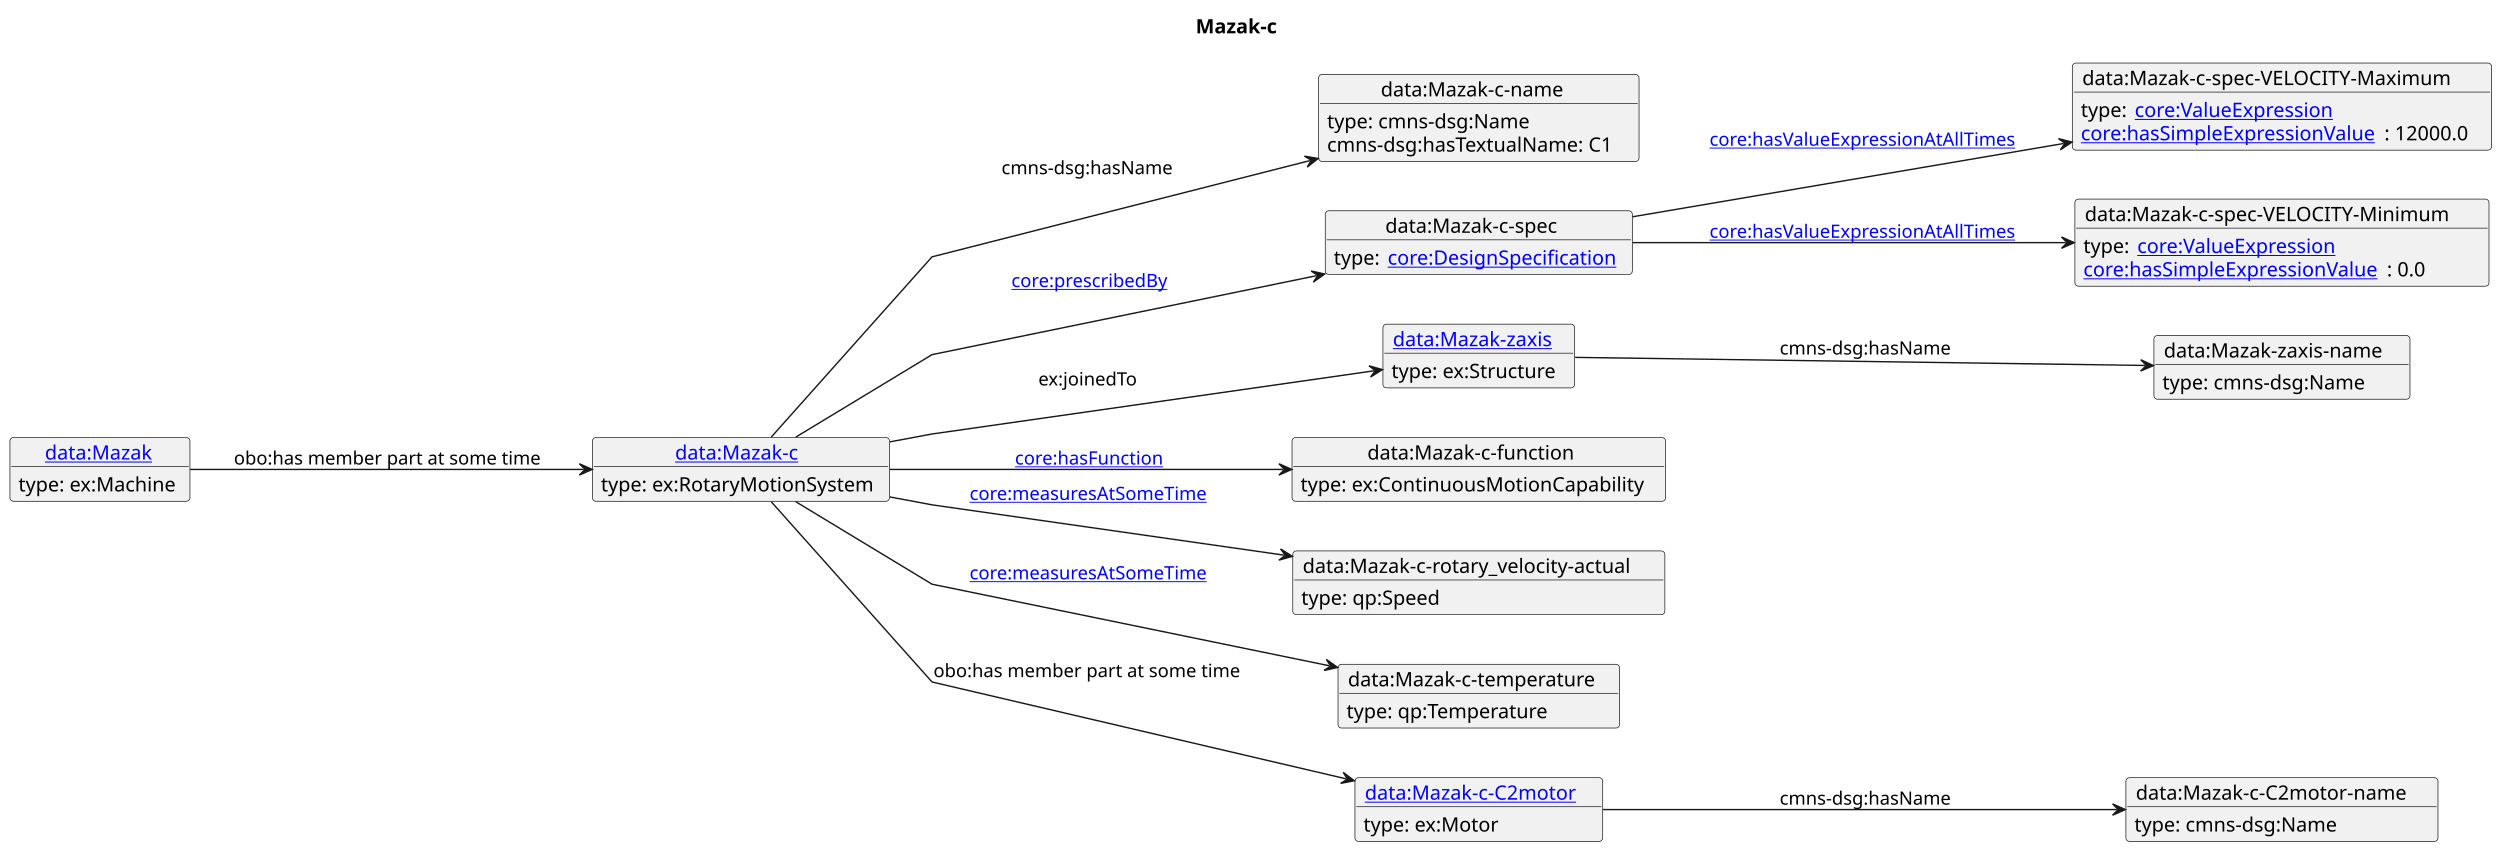
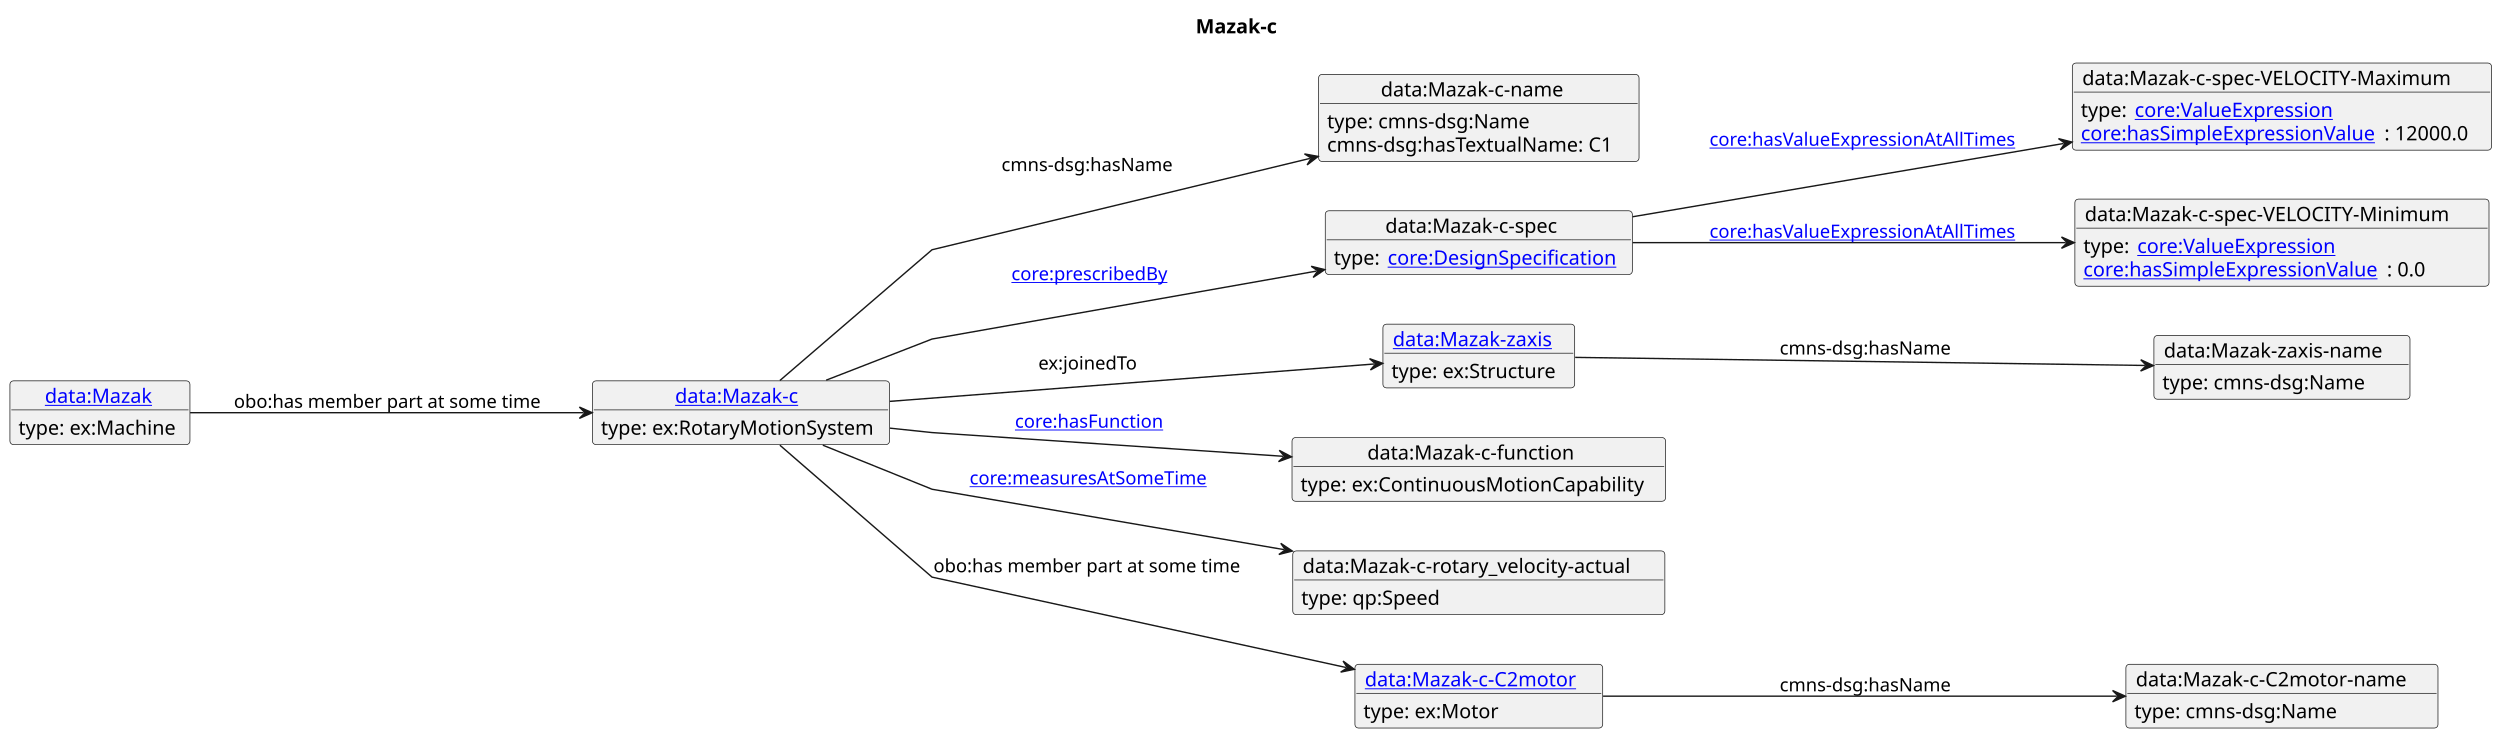
- <svg xmlns="http://www.w3.org/2000/svg" xmlns:xlink="http://www.w3.org/1999/xlink" contentStyleType="text/css" data-diagram-type="CLASS" height="600px" preserveAspectRatio="none" style="width:1764px;height:600px;background:#FFFFFF;" version="1.1" viewBox="0 0 1764 600" width="1764px" zoomAndPan="magnify">
+ <svg xmlns="http://www.w3.org/2000/svg" xmlns:xlink="http://www.w3.org/1999/xlink" contentStyleType="text/css" data-diagram-type="CLASS" height="520px" preserveAspectRatio="none" style="width:1764px;height:520px;background:#FFFFFF;" version="1.1" viewBox="0 0 1764 520" width="1764px" zoomAndPan="magnify">
  <defs />
  <g>
    <text fill="#000000" font-family="sans-serif" font-size="14" font-weight="bold" lengthAdjust="spacing" textLength="62.692" x="843.669" y="23.535">Mazak-c</text>
    <g class="entity" data-entity="o1" data-source-line="4" data-uid="ent0002" id="entity_o1">
-       <rect fill="#F1F1F1" height="44.977" rx="2.5" ry="2.5" style="stroke:#181818;stroke-width:0.5;" width="209.627" x="418.02" y="308.728" />
+       <rect fill="#F1F1F1" height="44.977" rx="2.5" ry="2.5" style="stroke:#181818;stroke-width:0.5;" width="209.627" x="418.02" y="268.728" />
      <a href="./Mazak-c.html" target="_top" title="./Mazak-c.html" xlink:actuate="onRequest" xlink:href="./Mazak-c.html" xlink:show="new" xlink:title="./Mazak-c.html" xlink:type="simple">
-         <text fill="#0000FF" font-family="sans-serif" font-size="14" lengthAdjust="spacing" text-decoration="underline" textLength="92.941" x="476.363" y="324.263">data:Mazak-c</text>
+         <text fill="#0000FF" font-family="sans-serif" font-size="14" lengthAdjust="spacing" text-decoration="underline" textLength="92.941" x="476.363" y="284.263">data:Mazak-c</text>
      </a>
-       <line style="stroke:#181818;stroke-width:0.5;" x1="419.02" x2="626.647" y1="329.217" y2="329.217" />
-       <text fill="#000000" font-family="sans-serif" font-size="14" lengthAdjust="spacing" textLength="197.627" x="424.02" y="346.752">type: ex:RotaryMotionSystem</text>
+       <line style="stroke:#181818;stroke-width:0.5;" x1="419.02" x2="626.647" y1="289.217" y2="289.217" />
+       <text fill="#000000" font-family="sans-serif" font-size="14" lengthAdjust="spacing" textLength="197.627" x="424.02" y="306.752">type: ex:RotaryMotionSystem</text>
    </g>
    <g class="entity" data-entity="o2" data-source-line="7" data-uid="ent0003" id="entity_o2">
      <rect fill="#F1F1F1" height="61.465" rx="2.5" ry="2.5" style="stroke:#181818;stroke-width:0.5;" width="226.115" x="930.39" y="52.488" />
      <text fill="#000000" font-family="sans-serif" font-size="14" lengthAdjust="spacing" textLength="138.332" x="974.282" y="68.023">data:Mazak-c-name</text>
      <line style="stroke:#181818;stroke-width:0.5;" x1="931.39" x2="1155.505" y1="72.977" y2="72.977" />
      <text fill="#000000" font-family="sans-serif" font-size="14" lengthAdjust="spacing" textLength="150.24" x="936.39" y="90.512">type: cmns-dsg:Name</text>
      <text fill="#000000" font-family="sans-serif" font-size="14" lengthAdjust="spacing" textLength="214.115" x="936.39" y="107">cmns-dsg:hasTextualName: C1</text>
    </g>
    <g class="entity" data-entity="o3" data-source-line="10" data-uid="ent0004" id="entity_o3">
      <rect fill="#F1F1F1" height="44.977" rx="2.5" ry="2.5" style="stroke:#181818;stroke-width:0.5;" width="216.675" x="935.11" y="148.728" />
      <text fill="#000000" font-family="sans-serif" font-size="14" lengthAdjust="spacing" textLength="131.961" x="977.467" y="164.263">data:Mazak-c-spec</text>
      <line style="stroke:#181818;stroke-width:0.5;" x1="936.11" x2="1150.785" y1="169.217" y2="169.217" />
      <text fill="#000000" font-family="sans-serif" font-size="14" lengthAdjust="spacing" textLength="33.592" x="941.11" y="186.752">type:</text>
      <a href="https://spec.industrialontologies.org/ontology/core/Core/DesignSpecification" target="_top" title="https://spec.industrialontologies.org/ontology/core/Core/DesignSpecification" xlink:actuate="onRequest" xlink:href="https://spec.industrialontologies.org/ontology/core/Core/DesignSpecification" xlink:show="new" xlink:title="https://spec.industrialontologies.org/ontology/core/Core/DesignSpecification" xlink:type="simple">
        <text fill="#0000FF" font-family="sans-serif" font-size="14" lengthAdjust="spacing" text-decoration="underline" textLength="166.653" x="979.131" y="186.752">core:DesignSpecification</text>
      </a>
    </g>
    <g class="entity" data-entity="o4" data-source-line="13" data-uid="ent0005" id="entity_o4">
      <rect fill="#F1F1F1" height="61.465" rx="2.5" ry="2.5" style="stroke:#181818;stroke-width:0.5;" width="295.791" x="1462.24" y="44.488" />
      <text fill="#000000" font-family="sans-serif" font-size="14" lengthAdjust="spacing" textLength="281.791" x="1469.24" y="60.023">data:Mazak-c-spec-VELOCITY-Maximum</text>
      <line style="stroke:#181818;stroke-width:0.5;" x1="1463.24" x2="1757.031" y1="64.977" y2="64.977" />
      <text fill="#000000" font-family="sans-serif" font-size="14" lengthAdjust="spacing" textLength="33.592" x="1468.24" y="82.512">type:</text>
      <a href="https://spec.industrialontologies.org/ontology/core/Core/ValueExpression" target="_top" title="https://spec.industrialontologies.org/ontology/core/Core/ValueExpression" xlink:actuate="onRequest" xlink:href="https://spec.industrialontologies.org/ontology/core/Core/ValueExpression" xlink:show="new" xlink:title="https://spec.industrialontologies.org/ontology/core/Core/ValueExpression" xlink:type="simple">
        <text fill="#0000FF" font-family="sans-serif" font-size="14" lengthAdjust="spacing" text-decoration="underline" textLength="145.27" x="1506.262" y="82.512">core:ValueExpression</text>
      </a>
      <a href="https://spec.industrialontologies.org/ontology/core/Core/hasSimpleExpressionValue" target="_top" title="https://spec.industrialontologies.org/ontology/core/Core/hasSimpleExpressionValue" xlink:actuate="onRequest" xlink:href="https://spec.industrialontologies.org/ontology/core/Core/hasSimpleExpressionValue" xlink:show="new" xlink:title="https://spec.industrialontologies.org/ontology/core/Core/hasSimpleExpressionValue" xlink:type="simple">
        <text fill="#0000FF" font-family="sans-serif" font-size="14" lengthAdjust="spacing" text-decoration="underline" textLength="214.143" x="1468.24" y="99">core:hasSimpleExpressionValue</text>
      </a>
      <text fill="#000000" font-family="sans-serif" font-size="14" lengthAdjust="spacing" textLength="66.404" x="1682.383" y="99">: 12000.0</text>
    </g>
    <g class="entity" data-entity="o5" data-source-line="16" data-uid="ent0006" id="entity_o5">
      <rect fill="#F1F1F1" height="61.465" rx="2.5" ry="2.5" style="stroke:#181818;stroke-width:0.5;" width="292.209" x="1464.03" y="140.488" />
      <text fill="#000000" font-family="sans-serif" font-size="14" lengthAdjust="spacing" textLength="278.209" x="1471.03" y="156.023">data:Mazak-c-spec-VELOCITY-Minimum</text>
      <line style="stroke:#181818;stroke-width:0.5;" x1="1465.03" x2="1755.239" y1="160.977" y2="160.977" />
      <text fill="#000000" font-family="sans-serif" font-size="14" lengthAdjust="spacing" textLength="33.592" x="1470.03" y="178.512">type:</text>
      <a href="https://spec.industrialontologies.org/ontology/core/Core/ValueExpression" target="_top" title="https://spec.industrialontologies.org/ontology/core/Core/ValueExpression" xlink:actuate="onRequest" xlink:href="https://spec.industrialontologies.org/ontology/core/Core/ValueExpression" xlink:show="new" xlink:title="https://spec.industrialontologies.org/ontology/core/Core/ValueExpression" xlink:type="simple">
        <text fill="#0000FF" font-family="sans-serif" font-size="14" lengthAdjust="spacing" text-decoration="underline" textLength="145.27" x="1508.052" y="178.512">core:ValueExpression</text>
      </a>
      <a href="https://spec.industrialontologies.org/ontology/core/Core/hasSimpleExpressionValue" target="_top" title="https://spec.industrialontologies.org/ontology/core/Core/hasSimpleExpressionValue" xlink:actuate="onRequest" xlink:href="https://spec.industrialontologies.org/ontology/core/Core/hasSimpleExpressionValue" xlink:show="new" xlink:title="https://spec.industrialontologies.org/ontology/core/Core/hasSimpleExpressionValue" xlink:type="simple">
        <text fill="#0000FF" font-family="sans-serif" font-size="14" lengthAdjust="spacing" text-decoration="underline" textLength="214.143" x="1470.03" y="195">core:hasSimpleExpressionValue</text>
      </a>
      <text fill="#000000" font-family="sans-serif" font-size="14" lengthAdjust="spacing" textLength="30.994" x="1684.173" y="195">: 0.0</text>
    </g>
    <g class="entity" data-entity="o6" data-source-line="19" data-uid="ent0007" id="entity_o6">
      <rect fill="#F1F1F1" height="44.977" rx="2.5" ry="2.5" style="stroke:#181818;stroke-width:0.5;" width="135.297" x="975.79" y="228.728" />
      <a href="./Mazak-zaxis.html" target="_top" title="./Mazak-zaxis.html" xlink:actuate="onRequest" xlink:href="./Mazak-zaxis.html" xlink:show="new" xlink:title="./Mazak-zaxis.html" xlink:type="simple">
        <text fill="#0000FF" font-family="sans-serif" font-size="14" lengthAdjust="spacing" text-decoration="underline" textLength="121.297" x="982.79" y="244.263">data:Mazak-zaxis</text>
      </a>
      <line style="stroke:#181818;stroke-width:0.5;" x1="976.79" x2="1110.087" y1="249.217" y2="249.217" />
      <text fill="#000000" font-family="sans-serif" font-size="14" lengthAdjust="spacing" textLength="120.654" x="981.79" y="266.752">type: ex:Structure</text>
    </g>
    <g class="entity" data-entity="o7" data-source-line="22" data-uid="ent0008" id="entity_o7">
      <rect fill="#F1F1F1" height="44.977" rx="2.5" ry="2.5" style="stroke:#181818;stroke-width:0.5;" width="180.688" x="1519.79" y="236.728" />
      <text fill="#000000" font-family="sans-serif" font-size="14" lengthAdjust="spacing" textLength="166.688" x="1526.79" y="252.263">data:Mazak-zaxis-name</text>
      <line style="stroke:#181818;stroke-width:0.5;" x1="1520.79" x2="1699.477" y1="257.217" y2="257.217" />
      <text fill="#000000" font-family="sans-serif" font-size="14" lengthAdjust="spacing" textLength="150.24" x="1525.79" y="274.752">type: cmns-dsg:Name</text>
    </g>
    <g class="entity" data-entity="o8" data-source-line="25" data-uid="ent0009" id="entity_o8">
      <rect fill="#F1F1F1" height="44.977" rx="2.5" ry="2.5" style="stroke:#181818;stroke-width:0.5;" width="263.59" x="911.65" y="308.728" />
      <text fill="#000000" font-family="sans-serif" font-size="14" lengthAdjust="spacing" textLength="157.309" x="964.791" y="324.263">data:Mazak-c-function</text>
      <line style="stroke:#181818;stroke-width:0.5;" x1="912.65" x2="1174.24" y1="329.217" y2="329.217" />
      <text fill="#000000" font-family="sans-serif" font-size="14" lengthAdjust="spacing" textLength="251.59" x="917.65" y="346.752">type: ex:ContinuousMotionCapability</text>
    </g>
    <g class="entity" data-entity="o9" data-source-line="28" data-uid="ent0010" id="entity_o9">
      <rect fill="#F1F1F1" height="44.977" rx="2.5" ry="2.5" style="stroke:#181818;stroke-width:0.5;" width="262.548" x="912.17" y="388.728" />
      <text fill="#000000" font-family="sans-serif" font-size="14" lengthAdjust="spacing" textLength="248.548" x="919.17" y="404.263">data:Mazak-c-rotary_velocity-actual</text>
      <line style="stroke:#181818;stroke-width:0.5;" x1="913.17" x2="1173.718" y1="409.217" y2="409.217" />
      <text fill="#000000" font-family="sans-serif" font-size="14" lengthAdjust="spacing" textLength="100.837" x="918.17" y="426.752">type: qp:Speed</text>
    </g>
    <g class="entity" data-entity="o10" data-source-line="31" data-uid="ent0011" id="entity_o10">
-       <rect fill="#F1F1F1" height="44.977" rx="2.5" ry="2.5" style="stroke:#181818;stroke-width:0.5;" width="198.673" x="944.11" y="468.728" />
-       <text fill="#000000" font-family="sans-serif" font-size="14" lengthAdjust="spacing" textLength="184.673" x="951.11" y="484.263">data:Mazak-c-temperature</text>
-       <line style="stroke:#181818;stroke-width:0.5;" x1="945.11" x2="1141.783" y1="489.217" y2="489.217" />
-       <text fill="#000000" font-family="sans-serif" font-size="14" lengthAdjust="spacing" textLength="147.321" x="950.11" y="506.752">type: qp:Temperature</text>
+       <rect fill="#F1F1F1" height="44.977" rx="2.5" ry="2.5" style="stroke:#181818;stroke-width:0.5;" width="174.815" x="956.04" y="468.728" />
+       <a href="./Mazak-c-C2motor.html" target="_top" title="./Mazak-c-C2motor.html" xlink:actuate="onRequest" xlink:href="./Mazak-c-C2motor.html" xlink:show="new" xlink:title="./Mazak-c-C2motor.html" xlink:type="simple">
+         <text fill="#0000FF" font-family="sans-serif" font-size="14" lengthAdjust="spacing" text-decoration="underline" textLength="160.815" x="963.04" y="484.263">data:Mazak-c-C2motor</text>
+       </a>
+       <line style="stroke:#181818;stroke-width:0.5;" x1="957.04" x2="1129.855" y1="489.217" y2="489.217" />
+       <text fill="#000000" font-family="sans-serif" font-size="14" lengthAdjust="spacing" textLength="99.06" x="962.04" y="506.752">type: ex:Motor</text>
    </g>
    <g class="entity" data-entity="o11" data-source-line="34" data-uid="ent0012" id="entity_o11">
-       <rect fill="#F1F1F1" height="44.977" rx="2.5" ry="2.5" style="stroke:#181818;stroke-width:0.5;" width="174.815" x="956.04" y="548.728" />
-       <a href="./Mazak-c-C2motor.html" target="_top" title="./Mazak-c-C2motor.html" xlink:actuate="onRequest" xlink:href="./Mazak-c-C2motor.html" xlink:show="new" xlink:title="./Mazak-c-C2motor.html" xlink:type="simple">
-         <text fill="#0000FF" font-family="sans-serif" font-size="14" lengthAdjust="spacing" text-decoration="underline" textLength="160.815" x="963.04" y="564.263">data:Mazak-c-C2motor</text>
-       </a>
-       <line style="stroke:#181818;stroke-width:0.5;" x1="957.04" x2="1129.855" y1="569.217" y2="569.217" />
-       <text fill="#000000" font-family="sans-serif" font-size="14" lengthAdjust="spacing" textLength="99.06" x="962.04" y="586.752">type: ex:Motor</text>
+       <rect fill="#F1F1F1" height="44.977" rx="2.5" ry="2.5" style="stroke:#181818;stroke-width:0.5;" width="220.206" x="1500.03" y="468.728" />
+       <text fill="#000000" font-family="sans-serif" font-size="14" lengthAdjust="spacing" textLength="206.206" x="1507.03" y="484.263">data:Mazak-c-C2motor-name</text>
+       <line style="stroke:#181818;stroke-width:0.5;" x1="1501.03" x2="1719.236" y1="489.217" y2="489.217" />
+       <text fill="#000000" font-family="sans-serif" font-size="14" lengthAdjust="spacing" textLength="150.24" x="1506.03" y="506.752">type: cmns-dsg:Name</text>
    </g>
    <g class="entity" data-entity="o12" data-source-line="37" data-uid="ent0013" id="entity_o12">
-       <rect fill="#F1F1F1" height="44.977" rx="2.5" ry="2.5" style="stroke:#181818;stroke-width:0.5;" width="220.206" x="1500.03" y="548.728" />
-       <text fill="#000000" font-family="sans-serif" font-size="14" lengthAdjust="spacing" textLength="206.206" x="1507.03" y="564.263">data:Mazak-c-C2motor-name</text>
-       <line style="stroke:#181818;stroke-width:0.5;" x1="1501.03" x2="1719.236" y1="569.217" y2="569.217" />
-       <text fill="#000000" font-family="sans-serif" font-size="14" lengthAdjust="spacing" textLength="150.24" x="1506.03" y="586.752">type: cmns-dsg:Name</text>
+       <rect fill="#F1F1F1" height="44.977" rx="2.5" ry="2.5" style="stroke:#181818;stroke-width:0.5;" width="127.022" x="7" y="268.728" />
+       <a href="./Mazak.html" target="_top" title="./Mazak.html" xlink:actuate="onRequest" xlink:href="./Mazak.html" xlink:show="new" xlink:title="./Mazak.html" xlink:type="simple">
+         <text fill="#0000FF" font-family="sans-serif" font-size="14" lengthAdjust="spacing" text-decoration="underline" textLength="77.67" x="31.676" y="284.263">data:Mazak</text>
+       </a>
+       <line style="stroke:#181818;stroke-width:0.5;" x1="8" x2="133.022" y1="289.217" y2="289.217" />
+       <text fill="#000000" font-family="sans-serif" font-size="14" lengthAdjust="spacing" textLength="115.022" x="13" y="306.752">type: ex:Machine</text>
    </g>
-     <g class="entity" data-entity="o13" data-source-line="40" data-uid="ent0014" id="entity_o13">
-       <rect fill="#F1F1F1" height="44.977" rx="2.5" ry="2.5" style="stroke:#181818;stroke-width:0.5;" width="127.022" x="7" y="308.728" />
-       <a href="./Mazak.html" target="_top" title="./Mazak.html" xlink:actuate="onRequest" xlink:href="./Mazak.html" xlink:show="new" xlink:title="./Mazak.html" xlink:type="simple">
-         <text fill="#0000FF" font-family="sans-serif" font-size="14" lengthAdjust="spacing" text-decoration="underline" textLength="77.67" x="31.676" y="324.263">data:Mazak</text>
-       </a>
-       <line style="stroke:#181818;stroke-width:0.5;" x1="8" x2="133.022" y1="329.217" y2="329.217" />
-       <text fill="#000000" font-family="sans-serif" font-size="14" lengthAdjust="spacing" textLength="115.022" x="13" y="346.752">type: ex:Machine</text>
+     <g class="link" data-entity-1="o1" data-entity-2="o2" data-source-line="40" data-uid="lnk14" id="link_o1_o2">
+       <path codeLine="40" d="M550.27,268.498 C589.27,234.988 657.65,176.218 657.65,176.218 C657.65,176.218 810.698,139.228 924.278,111.778" fill="none" id="o1-to-o2" style="stroke:#181818;stroke-width:1;" />
+       <polygon fill="#181818" points="930.11,110.368,920.422,108.594,925.25,111.543,922.302,116.371,930.11,110.368" style="stroke:#181818;stroke-width:1;" />
+       <text fill="#000000" font-family="sans-serif" font-size="13" lengthAdjust="spacing" textLength="126.077" x="706.65" y="120.717">cmns-dsg:hasName</text>
    </g>
-     <g class="link" data-entity-1="o1" data-entity-2="o2" data-source-line="43" data-uid="lnk15" id="link_o1_o2">
-       <path codeLine="43" d="M544.16,308.438 C581.59,266.478 657.65,181.218 657.65,181.218 C657.65,181.218 810.716,142.239 924.296,113.309" fill="none" id="o1-to-o2" style="stroke:#181818;stroke-width:1;" />
-       <polygon fill="#181818" points="930.11,111.828,920.401,110.174,925.265,113.062,922.376,117.926,930.11,111.828" style="stroke:#181818;stroke-width:1;" />
-       <text fill="#000000" font-family="sans-serif" font-size="13" lengthAdjust="spacing" textLength="126.077" x="706.65" y="122.917">cmns-dsg:hasName</text>
-     </g>
-     <g class="link" data-entity-1="o1" data-entity-2="o3" data-source-line="45" data-uid="lnk16" id="link_o1_o3">
-       <path codeLine="45" d="M561.47,308.438 C601.04,284.488 657.65,250.218 657.65,250.218 C657.65,250.218 815.033,217.905 928.863,194.535" fill="none" id="o1-to-o3" style="stroke:#181818;stroke-width:1;" />
-       <polygon fill="#181818" points="934.74,193.328,925.119,191.22,929.842,194.334,926.728,199.057,934.74,193.328" style="stroke:#181818;stroke-width:1;" />
+     <g class="link" data-entity-1="o1" data-entity-2="o3" data-source-line="42" data-uid="lnk15" id="link_o1_o3">
+       <path codeLine="42" d="M582.92,268.258 C618.76,254.328 657.65,239.218 657.65,239.218 C657.65,239.218 815.002,211.413 928.832,191.293" fill="none" id="o1-to-o3" style="stroke:#181818;stroke-width:1;" />
+       <polygon fill="#181818" points="934.74,190.248,925.181,187.876,929.816,191.119,926.574,195.754,934.74,190.248" style="stroke:#181818;stroke-width:1;" />
      <a href="https://spec.industrialontologies.org/ontology/core/Core/prescribedBy" target="_top" title="https://spec.industrialontologies.org/ontology/core/Core/prescribedBy" xlink:actuate="onRequest" xlink:href="https://spec.industrialontologies.org/ontology/core/Core/prescribedBy" xlink:show="new" xlink:title="https://spec.industrialontologies.org/ontology/core/Core/prescribedBy" xlink:type="simple">
-         <text fill="#0000FF" font-family="sans-serif" font-size="13" lengthAdjust="spacing" text-decoration="underline" textLength="112.303" x="713.65" y="202.557">core:prescribedBy</text>
+         <text fill="#0000FF" font-family="sans-serif" font-size="13" lengthAdjust="spacing" text-decoration="underline" textLength="112.303" x="713.65" y="197.717">core:prescribedBy</text>
      </a>
    </g>
-     <g class="link" data-entity-1="o3" data-entity-2="o4" data-source-line="46" data-uid="lnk17" id="link_o3_o4">
-       <path codeLine="46" d="M1151.99,152.938 C1239.83,138.008 1358.965,117.754 1456.085,101.244" fill="none" id="o3-to-o4" style="stroke:#181818;stroke-width:1;" />
+     <g class="link" data-entity-1="o3" data-entity-2="o4" data-source-line="43" data-uid="lnk16" id="link_o3_o4">
+       <path codeLine="43" d="M1151.99,152.938 C1239.83,138.008 1358.965,117.754 1456.085,101.244" fill="none" id="o3-to-o4" style="stroke:#181818;stroke-width:1;" />
      <polygon fill="#181818" points="1462,100.238,1452.457,97.803,1457.071,101.076,1453.798,105.69,1462,100.238" style="stroke:#181818;stroke-width:1;" />
      <a href="https://spec.industrialontologies.org/ontology/core/Core/hasValueExpressionAtAllTimes" target="_top" title="https://spec.industrialontologies.org/ontology/core/Core/hasValueExpressionAtAllTimes" xlink:actuate="onRequest" xlink:href="https://spec.industrialontologies.org/ontology/core/Core/hasValueExpressionAtAllTimes" xlink:show="new" xlink:title="https://spec.industrialontologies.org/ontology/core/Core/hasValueExpressionAtAllTimes" xlink:type="simple">
        <text fill="#0000FF" font-family="sans-serif" font-size="13" lengthAdjust="spacing" text-decoration="underline" textLength="225.069" x="1206.24" y="102.837">core:hasValueExpressionAtAllTimes</text>
      </a>
    </g>
-     <g class="link" data-entity-1="o3" data-entity-2="o5" data-source-line="48" data-uid="lnk18" id="link_o3_o5">
-       <path codeLine="48" d="M1151.99,171.218 C1240.31,171.218 1360.25,171.218 1457.59,171.218" fill="none" id="o3-to-o5" style="stroke:#181818;stroke-width:1;" />
+     <g class="link" data-entity-1="o3" data-entity-2="o5" data-source-line="45" data-uid="lnk17" id="link_o3_o5">
+       <path codeLine="45" d="M1151.99,171.218 C1240.31,171.218 1360.25,171.218 1457.59,171.218" fill="none" id="o3-to-o5" style="stroke:#181818;stroke-width:1;" />
      <polygon fill="#181818" points="1463.59,171.218,1454.59,167.218,1458.59,171.218,1454.59,175.218,1463.59,171.218" style="stroke:#181818;stroke-width:1;" />
      <a href="https://spec.industrialontologies.org/ontology/core/Core/hasValueExpressionAtAllTimes" target="_top" title="https://spec.industrialontologies.org/ontology/core/Core/hasValueExpressionAtAllTimes" xlink:actuate="onRequest" xlink:href="https://spec.industrialontologies.org/ontology/core/Core/hasValueExpressionAtAllTimes" xlink:show="new" xlink:title="https://spec.industrialontologies.org/ontology/core/Core/hasValueExpressionAtAllTimes" xlink:type="simple">
        <text fill="#0000FF" font-family="sans-serif" font-size="13" lengthAdjust="spacing" text-decoration="underline" textLength="225.069" x="1206.24" y="167.787">core:hasValueExpressionAtAllTimes</text>
      </a>
    </g>
-     <g class="link" data-entity-1="o1" data-entity-2="o6" data-source-line="50" data-uid="lnk19" id="link_o1_o6">
-       <path codeLine="50" d="M627.95,311.768 C645.23,308.538 657.65,306.218 657.65,306.218 C657.65,306.218 859.23,277.407 969.48,261.647" fill="none" id="o1-to-o6" style="stroke:#181818;stroke-width:1;" />
-       <polygon fill="#181818" points="975.42,260.798,965.944,258.112,970.47,261.506,967.077,266.032,975.42,260.798" style="stroke:#181818;stroke-width:1;" />
-       <text fill="#000000" font-family="sans-serif" font-size="13" lengthAdjust="spacing" textLength="74.725" x="732.65" y="271.997">ex:joinedTo</text>
+     <g class="link" data-entity-1="o1" data-entity-2="o6" data-source-line="47" data-uid="lnk18" id="link_o1_o6">
+       <path codeLine="47" d="M627.85,283.198 C731.49,275.208 881.538,263.63 969.668,256.83" fill="none" id="o1-to-o6" style="stroke:#181818;stroke-width:1;" />
+       <polygon fill="#181818" points="975.65,256.368,966.369,253.072,970.665,256.753,966.984,261.049,975.65,256.368" style="stroke:#181818;stroke-width:1;" />
+       <text fill="#000000" font-family="sans-serif" font-size="13" lengthAdjust="spacing" textLength="74.725" x="732.65" y="260.727">ex:joinedTo</text>
    </g>
-     <g class="link" data-entity-1="o6" data-entity-2="o7" data-source-line="51" data-uid="lnk20" id="link_o6_o7">
-       <path codeLine="51" d="M1111.44,252.168 C1212.96,253.608 1399.941,256.253 1513.461,257.863" fill="none" id="o6-to-o7" style="stroke:#181818;stroke-width:1;" />
+     <g class="link" data-entity-1="o6" data-entity-2="o7" data-source-line="48" data-uid="lnk19" id="link_o6_o7">
+       <path codeLine="48" d="M1111.44,252.168 C1212.96,253.608 1399.941,256.253 1513.461,257.863" fill="none" id="o6-to-o7" style="stroke:#181818;stroke-width:1;" />
      <polygon fill="#181818" points="1519.46,257.948,1510.518,253.821,1514.46,257.877,1510.404,261.82,1519.46,257.948" style="stroke:#181818;stroke-width:1;" />
      <text fill="#000000" font-family="sans-serif" font-size="13" lengthAdjust="spacing" textLength="126.077" x="1255.74" y="250.157">cmns-dsg:hasName</text>
    </g>
-     <g class="link" data-entity-1="o1" data-entity-2="o8" data-source-line="52" data-uid="lnk21" id="link_o1_o8">
-       <path codeLine="52" d="M627.85,331.218 C709.46,331.218 817.56,331.218 905.41,331.218" fill="none" id="o1-to-o8" style="stroke:#181818;stroke-width:1;" />
-       <polygon fill="#181818" points="911.41,331.218,902.41,327.218,906.41,331.218,902.41,335.218,911.41,331.218" style="stroke:#181818;stroke-width:1;" />
+     <g class="link" data-entity-1="o1" data-entity-2="o8" data-source-line="49" data-uid="lnk20" id="link_o1_o8">
+       <path codeLine="49" d="M627.95,302.108 C645.23,303.918 657.65,305.218 657.65,305.218 C657.65,305.218 793.864,314.424 905.374,321.954" fill="none" id="o1-to-o8" style="stroke:#181818;stroke-width:1;" />
+       <polygon fill="#181818" points="911.36,322.358,902.65,317.761,906.371,322.021,902.111,325.743,911.36,322.358" style="stroke:#181818;stroke-width:1;" />
      <a href="https://spec.industrialontologies.org/ontology/core/Core/hasFunction" target="_top" title="https://spec.industrialontologies.org/ontology/core/Core/hasFunction" xlink:actuate="onRequest" xlink:href="https://spec.industrialontologies.org/ontology/core/Core/hasFunction" xlink:show="new" xlink:title="https://spec.industrialontologies.org/ontology/core/Core/hasFunction" xlink:type="simple">
-         <text fill="#0000FF" font-family="sans-serif" font-size="13" lengthAdjust="spacing" text-decoration="underline" textLength="107.631" x="716.15" y="327.787">core:hasFunction</text>
+         <text fill="#0000FF" font-family="sans-serif" font-size="13" lengthAdjust="spacing" text-decoration="underline" textLength="107.631" x="716.15" y="301.787">core:hasFunction</text>
      </a>
    </g>
-     <g class="link" data-entity-1="o1" data-entity-2="o9" data-source-line="53" data-uid="lnk22" id="link_o1_o9">
-       <path codeLine="53" d="M627.95,350.668 C645.23,353.898 657.65,356.218 657.65,356.218 C657.65,356.218 794.37,375.759 905.96,391.709" fill="none" id="o1-to-o9" style="stroke:#181818;stroke-width:1;" />
-       <polygon fill="#181818" points="911.9,392.558,903.557,387.325,906.95,391.851,902.425,395.245,911.9,392.558" style="stroke:#181818;stroke-width:1;" />
+     <g class="link" data-entity-1="o1" data-entity-2="o9" data-source-line="50" data-uid="lnk21" id="link_o1_o9">
+       <path codeLine="50" d="M580.58,314.118 C617.05,328.838 657.65,345.218 657.65,345.218 C657.65,345.218 794.396,368.674 905.986,387.814" fill="none" id="o1-to-o9" style="stroke:#181818;stroke-width:1;" />
+       <polygon fill="#181818" points="911.9,388.828,903.706,383.364,906.972,387.983,902.353,391.249,911.9,388.828" style="stroke:#181818;stroke-width:1;" />
      <a href="https://spec.industrialontologies.org/ontology/core/Core/measuresAtSomeTime" target="_top" title="https://spec.industrialontologies.org/ontology/core/Core/measuresAtSomeTime" xlink:actuate="onRequest" xlink:href="https://spec.industrialontologies.org/ontology/core/Core/measuresAtSomeTime" xlink:show="new" xlink:title="https://spec.industrialontologies.org/ontology/core/Core/measuresAtSomeTime" xlink:type="simple">
-         <text fill="#0000FF" font-family="sans-serif" font-size="13" lengthAdjust="spacing" text-decoration="underline" textLength="171.317" x="684.15" y="352.787">core:measuresAtSomeTime</text>
+         <text fill="#0000FF" font-family="sans-serif" font-size="13" lengthAdjust="spacing" text-decoration="underline" textLength="171.317" x="684.15" y="341.787">core:measuresAtSomeTime</text>
      </a>
    </g>
-     <g class="link" data-entity-1="o1" data-entity-2="o10" data-source-line="54" data-uid="lnk23" id="link_o1_o10">
-       <path codeLine="54" d="M561.47,353.998 C601.04,377.958 657.65,412.218 657.65,412.218 C657.65,412.218 823.963,446.361 937.973,469.772" fill="none" id="o1-to-o10" style="stroke:#181818;stroke-width:1;" />
-       <polygon fill="#181818" points="943.85,470.978,935.838,465.25,938.952,469.973,934.229,473.086,943.85,470.978" style="stroke:#181818;stroke-width:1;" />
-       <a href="https://spec.industrialontologies.org/ontology/core/Core/measuresAtSomeTime" target="_top" title="https://spec.industrialontologies.org/ontology/core/Core/measuresAtSomeTime" xlink:actuate="onRequest" xlink:href="https://spec.industrialontologies.org/ontology/core/Core/measuresAtSomeTime" xlink:show="new" xlink:title="https://spec.industrialontologies.org/ontology/core/Core/measuresAtSomeTime" xlink:type="simple">
-         <text fill="#0000FF" font-family="sans-serif" font-size="13" lengthAdjust="spacing" text-decoration="underline" textLength="171.317" x="684.15" y="408.787">core:measuresAtSomeTime</text>
-       </a>
+     <g class="link" data-entity-1="o1" data-entity-2="o10" data-source-line="51" data-uid="lnk22" id="link_o1_o10">
+       <path codeLine="51" d="M550.27,314.138 C589.27,347.948 657.65,407.218 657.65,407.218 C657.65,407.218 836.258,446.208 949.748,470.988" fill="none" id="o1-to-o10" style="stroke:#181818;stroke-width:1;" />
+       <polygon fill="#181818" points="955.61,472.268,947.67,466.44,950.725,471.202,945.964,474.256,955.61,472.268" style="stroke:#181818;stroke-width:1;" />
+       <text fill="#000000" font-family="sans-serif" font-size="13" lengthAdjust="spacing" textLength="222.542" x="658.65" y="403.787">obo:has member part at some time</text>
    </g>
-     <g class="link" data-entity-1="o1" data-entity-2="o11" data-source-line="55" data-uid="lnk24" id="link_o1_o11">
-       <path codeLine="55" d="M544.16,353.998 C581.59,395.968 657.65,481.218 657.65,481.218 C657.65,481.218 836.278,523.002 949.768,549.542" fill="none" id="o1-to-o11" style="stroke:#181818;stroke-width:1;" />
-       <polygon fill="#181818" points="955.61,550.908,947.757,544.964,950.741,549.77,945.936,552.754,955.61,550.908" style="stroke:#181818;stroke-width:1;" />
-       <text fill="#000000" font-family="sans-serif" font-size="13" lengthAdjust="spacing" textLength="222.542" x="658.65" y="477.787">obo:has member part at some time</text>
+     <g class="link" data-entity-1="o10" data-entity-2="o11" data-source-line="52" data-uid="lnk23" id="link_o10_o11">
+       <path codeLine="52" d="M1131.13,491.218 C1230.06,491.218 1386.05,491.218 1493.63,491.218" fill="none" id="o10-to-o11" style="stroke:#181818;stroke-width:1;" />
+       <polygon fill="#181818" points="1499.63,491.218,1490.63,487.218,1494.63,491.218,1490.63,495.218,1499.63,491.218" style="stroke:#181818;stroke-width:1;" />
+       <text fill="#000000" font-family="sans-serif" font-size="13" lengthAdjust="spacing" textLength="126.077" x="1255.74" y="487.787">cmns-dsg:hasName</text>
    </g>
-     <g class="link" data-entity-1="o11" data-entity-2="o12" data-source-line="56" data-uid="lnk25" id="link_o11_o12">
-       <path codeLine="56" d="M1131.13,571.218 C1230.06,571.218 1386.05,571.218 1493.63,571.218" fill="none" id="o11-to-o12" style="stroke:#181818;stroke-width:1;" />
-       <polygon fill="#181818" points="1499.63,571.218,1490.63,567.218,1494.63,571.218,1490.63,575.218,1499.63,571.218" style="stroke:#181818;stroke-width:1;" />
-       <text fill="#000000" font-family="sans-serif" font-size="13" lengthAdjust="spacing" textLength="126.077" x="1255.74" y="567.787">cmns-dsg:hasName</text>
-     </g>
-     <g class="link" data-entity-1="o13" data-entity-2="o1" data-source-line="57" data-uid="lnk26" id="link_o13_o1">
-       <path codeLine="57" d="M134.13,331.218 C207.47,331.218 324.1,331.218 411.81,331.218" fill="none" id="o13-to-o1" style="stroke:#181818;stroke-width:1;" />
-       <polygon fill="#181818" points="417.81,331.218,408.81,327.218,412.81,331.218,408.81,335.218,417.81,331.218" style="stroke:#181818;stroke-width:1;" />
-       <text fill="#000000" font-family="sans-serif" font-size="13" lengthAdjust="spacing" textLength="222.542" x="165.02" y="327.787">obo:has member part at some time</text>
+     <g class="link" data-entity-1="o12" data-entity-2="o1" data-source-line="53" data-uid="lnk24" id="link_o12_o1">
+       <path codeLine="53" d="M134.13,291.218 C207.47,291.218 324.1,291.218 411.81,291.218" fill="none" id="o12-to-o1" style="stroke:#181818;stroke-width:1;" />
+       <polygon fill="#181818" points="417.81,291.218,408.81,287.218,412.81,291.218,408.81,295.218,417.81,291.218" style="stroke:#181818;stroke-width:1;" />
+       <text fill="#000000" font-family="sans-serif" font-size="13" lengthAdjust="spacing" textLength="222.542" x="165.02" y="287.787">obo:has member part at some time</text>
    </g>
  </g>
</svg>
